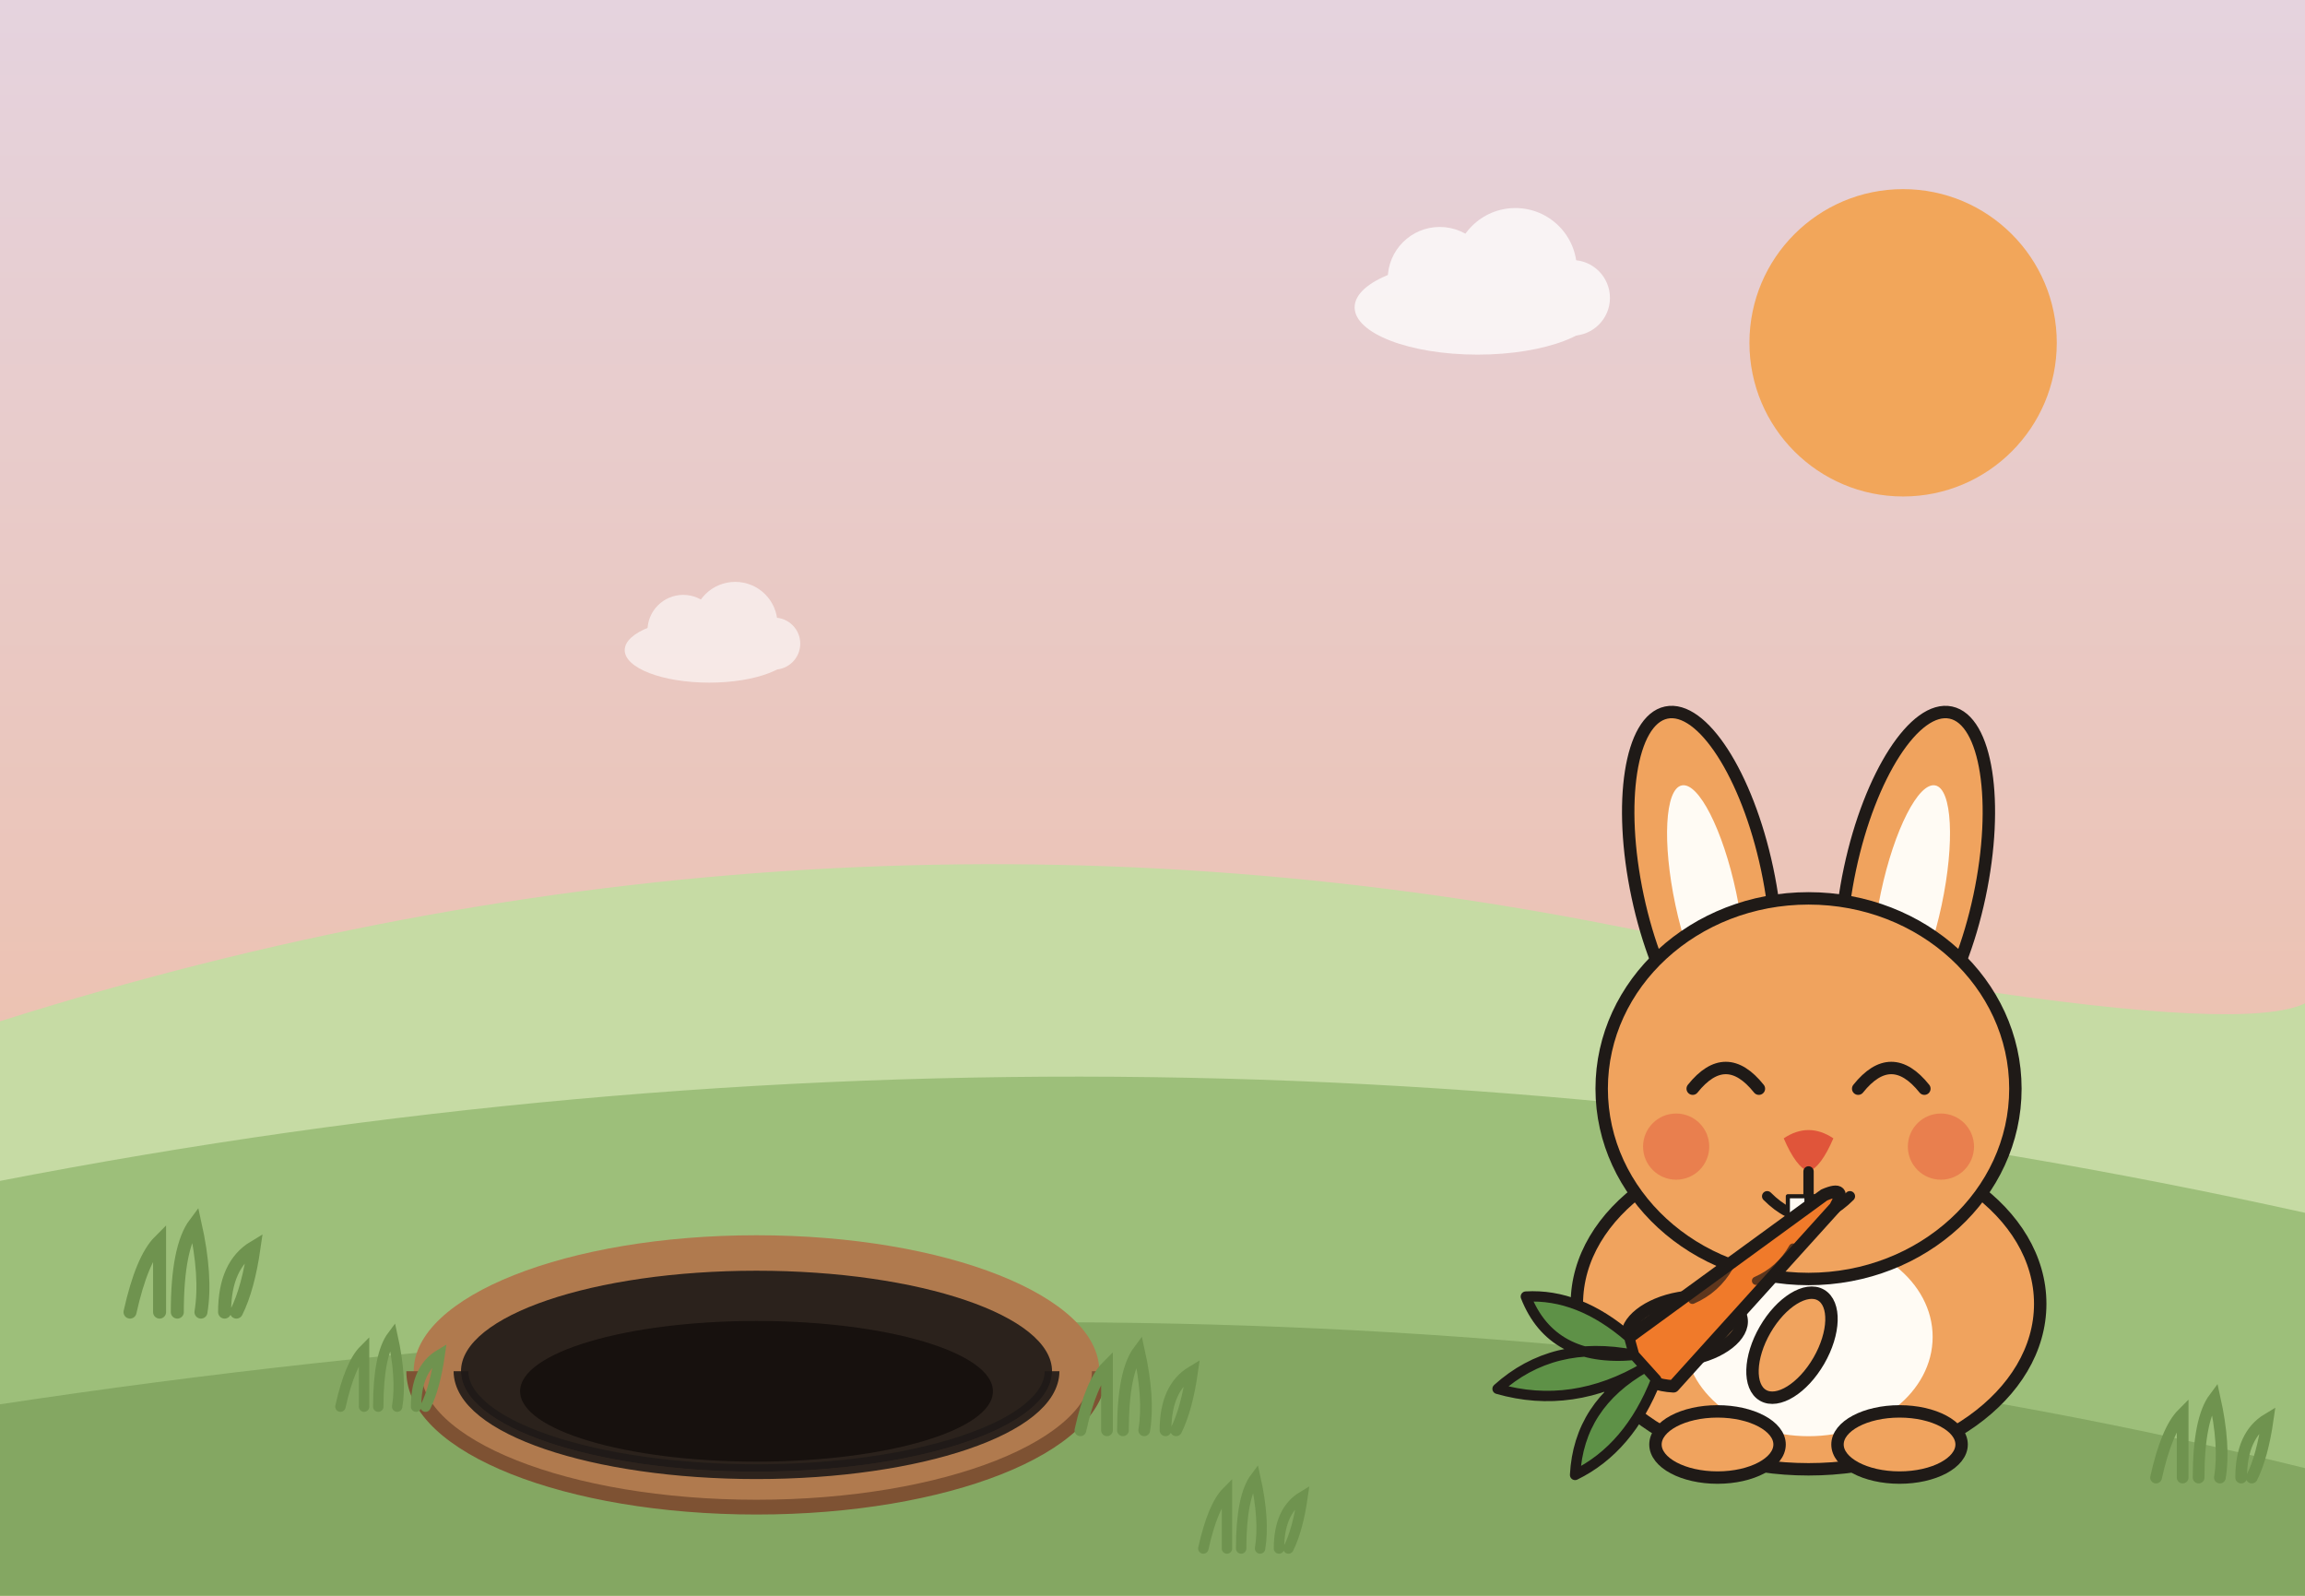
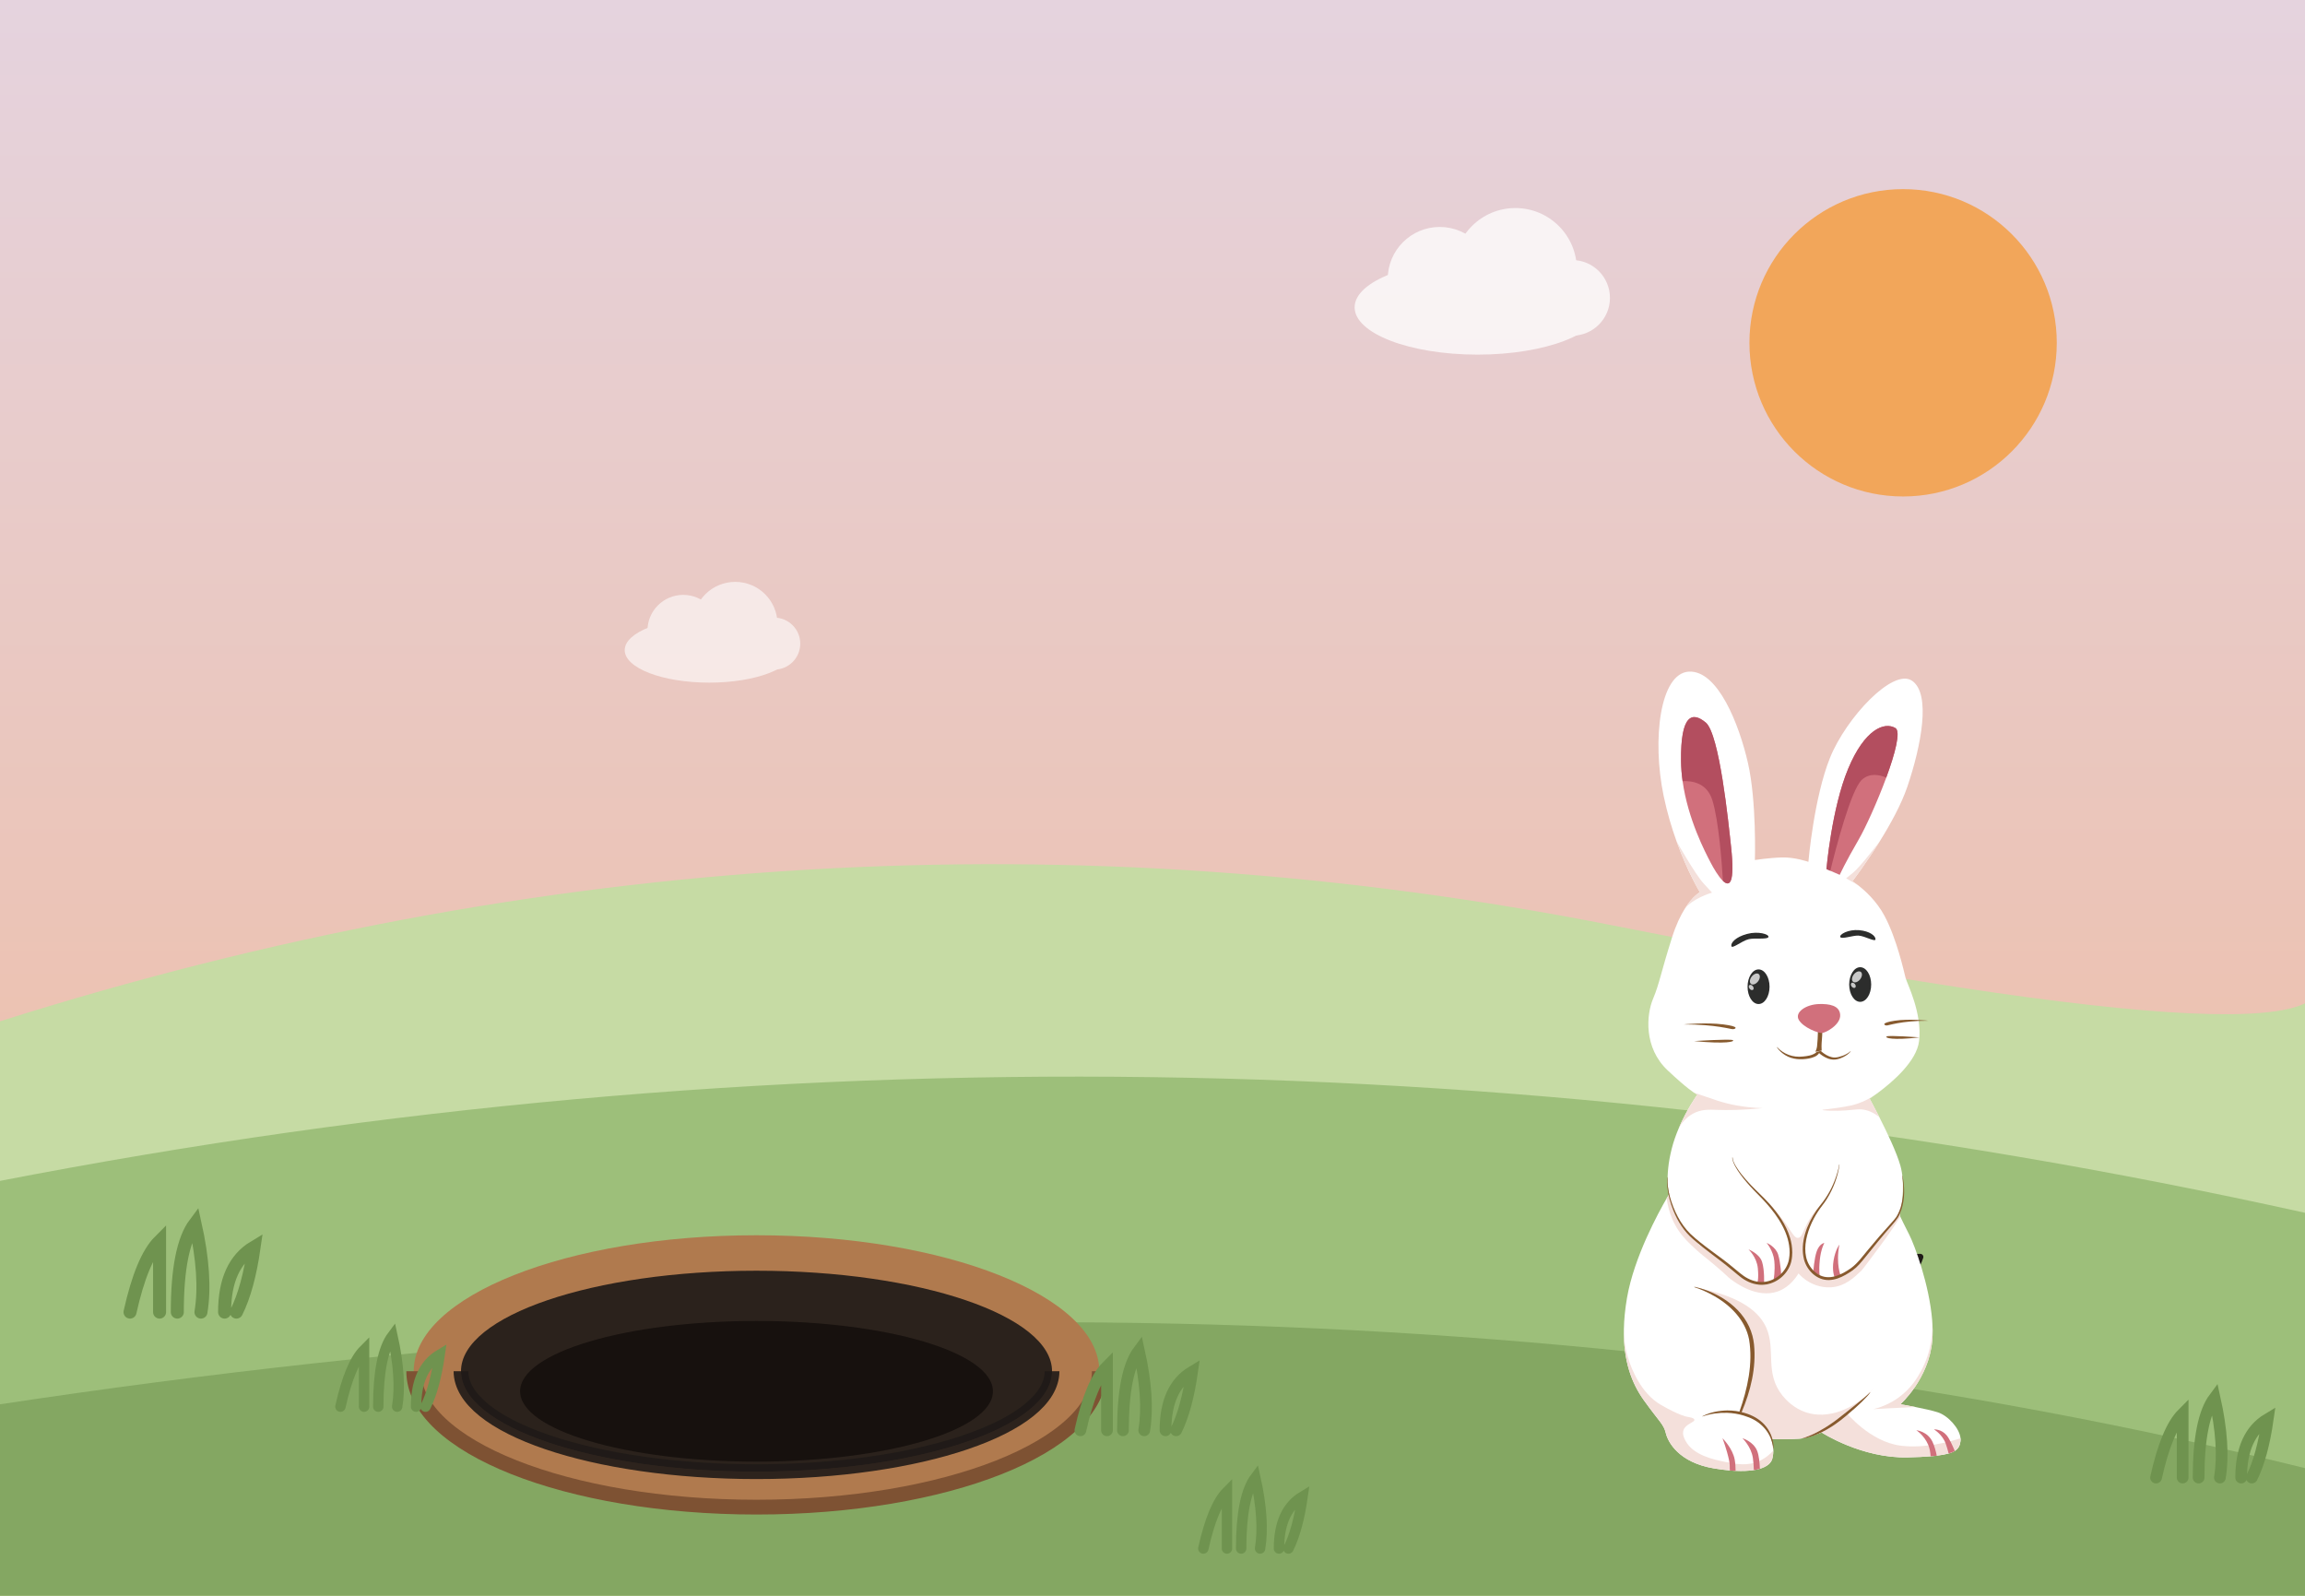
<svg xmlns="http://www.w3.org/2000/svg" viewBox="0 0 390 270" width="390" height="270" preserveAspectRatio="xMidYMax slice">
  <defs>
    <linearGradient id="sky2w111" x1="0" y1="0" x2="0" y2="1">
      <stop offset="0" stop-color="#E5D3DE" />
      <stop offset="1" stop-color="#F0B99A" />
    </linearGradient>
  </defs>
  <rect width="390" height="270" fill="url(#sky2w111)" />
  <circle cx="322" cy="58" r="26" fill="#F2A65A" />
  <g transform="translate(250 52) scale(0.8)" fill="#FFFFFF" opacity="0.75">
    <ellipse cx="0" cy="0" rx="26" ry="10" />
    <circle cx="-8" cy="-6" r="11" />
    <circle cx="8" cy="-8" r="13" />
    <circle cx="20" cy="-2" r="8" />
  </g>
  <g transform="translate(120 110) scale(0.55)" fill="#FFFFFF" opacity="0.6">
    <ellipse cx="0" cy="0" rx="26" ry="10" />
    <circle cx="-8" cy="-6" r="11" />
    <circle cx="8" cy="-8" r="13" />
    <circle cx="20" cy="-2" r="8" />
  </g>
  <path d="M0 172.8 Q136.5 129.6 273 156.6 T390 162 V270 H0 Z" fill="#C6DBA4" />
  <path d="M0 199.8 Q195 162 390 205.2 V270 H0 Z" fill="#9DBF7A" />
  <path d="M0 237.6 Q214.5 205.2 390 248.4 V270 H0 Z" fill="#6F934F" opacity="0.55" />
  <path transform="translate(30 222) scale(1)" d="M-8 0 q2 -9 5 -12 q0 8 0 12 M0 0 q0 -11 3 -15 q2 9 1 15 M8 0 q0 -8 5 -11 q-1 7 -3 11" fill="none" stroke="#6F934F" stroke-width="2.2" stroke-linecap="round" />
  <path transform="translate(210 262) scale(0.8)" d="M-8 0 q2 -9 5 -12 q0 8 0 12 M0 0 q0 -11 3 -15 q2 9 1 15 M8 0 q0 -8 5 -11 q-1 7 -3 11" fill="none" stroke="#6F934F" stroke-width="2.2" stroke-linecap="round" />
  <path transform="translate(372 250) scale(0.9)" d="M-8 0 q2 -9 5 -12 q0 8 0 12 M0 0 q0 -11 3 -15 q2 9 1 15 M8 0 q0 -8 5 -11 q-1 7 -3 11" fill="none" stroke="#6F934F" stroke-width="2.2" stroke-linecap="round" />
  <path transform="translate(300 196) scale(0.7)" d="M-8 0 q2 -9 5 -12 q0 8 0 12 M0 0 q0 -11 3 -15 q2 9 1 15 M8 0 q0 -8 5 -11 q-1 7 -3 11" fill="none" stroke="#C6DBA4" stroke-width="2.2" stroke-linecap="round" />
  <g transform="translate(300 214) rotate(70) scale(0.5)">
    <g>
      <path d="M0 -7 L44 -2 Q50 0 44 2 L0 7 Q-8 0 0 -7 Z" fill="#F07A2A" stroke="#1F1A17" stroke-width="3" stroke-linejoin="round" />
      <path d="M13.2 -3.92 q6 2 12 0 M24.2 2.1 q6 2 12 0" stroke="#1F1A17" stroke-width="2" stroke-linecap="round" fill="none" opacity="0.7" />
      <path d="M-2 -4 q-16 -12 -10 -28 q10 8 12 24 Z M-2 0 q-20 -4 -30 -20 q18 0 30 16 Z M-2 4 q-16 8 -30 4 q12 -12 30 -8 Z" fill="#5E9147" stroke="#1F1A17" stroke-width="2.5" stroke-linejoin="round" />
    </g>
  </g>
  <g transform="translate(314 222) rotate(70) scale(0.42)">
    <g>
      <path d="M0 -7 L44 -2 Q50 0 44 2 L0 7 Q-8 0 0 -7 Z" fill="#F07A2A" stroke="#1F1A17" stroke-width="3" stroke-linejoin="round" />
      <path d="M13.2 -3.92 q6 2 12 0 M24.2 2.1 q6 2 12 0" stroke="#1F1A17" stroke-width="2" stroke-linecap="round" fill="none" opacity="0.7" />
      <path d="M-2 -4 q-16 -12 -10 -28 q10 8 12 24 Z M-2 0 q-20 -4 -30 -20 q18 0 30 16 Z M-2 4 q-16 8 -30 4 q12 -12 30 -8 Z" fill="#5E9147" stroke="#1F1A17" stroke-width="2.5" stroke-linejoin="round" />
    </g>
  </g>
  <ellipse cx="128" cy="232" rx="58" ry="23" fill="#B07A4E" />
  <ellipse cx="128" cy="232" rx="50" ry="17" fill="#2B221C" />
  <ellipse cx="128" cy="235.4" rx="40" ry="11.9" fill="#17110E" />
-   <g transform="translate(236 112.8) scale(0.7)">
-     <g transform="rotate(-12 76 60)">
-       <ellipse cx="76" cy="52" rx="16" ry="42" fill="#F0A35E" stroke="#1F1A17" stroke-width="3" />
-       <ellipse cx="76" cy="56" rx="7.5" ry="28" fill="#FFFBF4" />
-     </g>
-     <g transform="rotate(12 124 60)">
-       <ellipse cx="124" cy="52" rx="16" ry="42" fill="#F0A35E" stroke="#1F1A17" stroke-width="3" />
-       <ellipse cx="124" cy="56" rx="7.5" ry="28" fill="#FFFBF4" />
-     </g>
-     <ellipse cx="100" cy="154" rx="56" ry="40" fill="#F0A35E" stroke="#1F1A17" stroke-width="3" />
-     <ellipse cx="100" cy="162" rx="30" ry="24" fill="#FFFBF4" />
-     <ellipse cx="78" cy="188" rx="15" ry="8" fill="#F0A35E" stroke="#1F1A17" stroke-width="3" />
-     <ellipse cx="122" cy="188" rx="15" ry="8" fill="#F0A35E" stroke="#1F1A17" stroke-width="3" />
-     <ellipse cx="100" cy="102" rx="50" ry="46" fill="#F0A35E" stroke="#1F1A17" stroke-width="3" />
-     <circle cx="68" cy="116" r="8" fill="#E0553A" opacity="0.45" />
-     <circle cx="132" cy="116" r="8" fill="#E0553A" opacity="0.45" />
-     <path d="M72 102 Q80 92 88 102" fill="none" stroke="#1F1A17" stroke-width="3" stroke-linecap="round" />
-     <path d="M112 102 Q120 92 128 102" fill="none" stroke="#1F1A17" stroke-width="3" stroke-linecap="round" />
-     <path d="M94 114 Q100 110 106 114 Q103 121 100 122 Q97 121 94 114 Z" fill="#E0553A" />
-     <path d="M100 122 v6 M90 128 Q100 138 110 128" fill="none" stroke="#1F1A17" stroke-width="2.5" stroke-linecap="round" stroke-linejoin="round" />
-     <path d="M95 128 h4.5 v4.5 a2 2 0 0 1 -2 2 h-0.5 a2 2 0 0 1 -2 -2 Z M100.5 128 h4.5 v4.5 a2 2 0 0 1 -2 2 h-0.5 a2 2 0 0 1 -2 -2 Z" fill="#FFFBF4" stroke="#1F1A17" stroke-width="1" stroke-linejoin="round" />
-     <g transform="translate(70 146) rotate(80 0 14)">
-       <ellipse cx="0" cy="14" rx="7.5" ry="14" fill="#F0A35E" stroke="#1F1A17" stroke-width="3" />
-     </g>
-     <g transform="translate(96 150) rotate(30 0 14)">
-       <ellipse cx="0" cy="14" rx="7.5" ry="14" fill="#F0A35E" stroke="#1F1A17" stroke-width="3" />
-     </g>
-     <g transform="translate(62 168) rotate(-42)">
+   <g transform="translate(236 112.8) scale(0.7)" class="bunny">
+     <g class="bunny" transform="translate(27.200 -2.990) scale(0.014667)">
      <g>
-         <path d="M0 -8 L58 -2 Q64 0 58 2 L0 8 Q-8 0 0 -8 Z" fill="#F07A2A" stroke="#1F1A17" stroke-width="3" stroke-linejoin="round" />
-         <path d="M17.4 -4.48 q6 2 12 0 M31.9 2.4 q6 2 12 0" stroke="#1F1A17" stroke-width="2" stroke-linecap="round" fill="none" opacity="0.7" />
-         <path d="M-2 -4 q-16 -12 -10 -28 q10 8 12 24 Z M-2 0 q-20 -4 -30 -20 q18 0 30 16 Z M-2 4 q-16 8 -30 4 q12 -12 30 -8 Z" fill="#5E9147" stroke="#1F1A17" stroke-width="2.5" stroke-linejoin="round" />
+         <g transform="matrix(7.81676,0,0,7.81676,131.946,-2590.85)">
+         </g>
+         <g transform="matrix(7.81676,0,0,7.81676,131.946,-2590.85)">
+           <path d="M938.467,1990.53C937.253,1999.06 934.824,2005.79 926.368,2010.96C923.081,2012.97 918.875,2014.75 913.47,2016.29C907.013,2018.14 898.838,2019.68 888.457,2020.92C884.503,2021.38 880.223,2021.81 875.587,2022.21C862.466,2023.31 846.547,2024.08 827.206,2024.54C729.85,2026.85 645.629,1971.99 645.629,1971.99C645.629,1971.99 643.763,1972.75 640.698,1973.9C640.313,1974.05 639.898,1974.2 639.469,1974.36C630.08,1977.83 611.923,1984.03 599.261,1985.13C584.304,1986.43 551.842,1986.09 541.935,1985.94C540.069,1985.91 539.003,1985.9 539.003,1985.9C539.003,1985.9 543.949,1994.9 543.89,2010.17C543.875,2014.91 543.357,2020.24 542.083,2026.08C539.832,2036.4 530.709,2044.02 515.515,2048.51C511.665,2049.65 507.429,2050.58 502.809,2051.3C492.013,2053.01 479.144,2053.56 464.364,2052.88C460.425,2052.7 456.352,2052.42 452.146,2052.07C441.721,2051.18 430.48,2049.73 418.47,2047.71C345.061,2035.35 321.884,1992.86 317.249,1973.53C312.613,1954.22 304.113,1950.36 270.881,1904C245.261,1868.24 227.445,1820.98 228.808,1753.7C229.193,1733.77 231.281,1712.09 235.339,1688.42C250.207,1601.82 302.38,1507.1 319.026,1478.44C322.299,1472.85 324.194,1469.77 324.194,1469.77L324.18,1469.74C323.854,1468.54 314.42,1433.91 329.614,1373.95C333.465,1358.74 338.752,1344.01 344.542,1330.45C361.928,1289.66 383.698,1259.61 383.698,1259.61C383.698,1259.61 381.847,1259.12 376.382,1255.48L376.308,1255.43C373.642,1253.64 370.118,1251.12 365.542,1247.55L365.527,1247.54C355.945,1240.06 341.758,1228 321.114,1208.6C270.111,1160.7 276.301,1091.17 290.207,1057.93C304.113,1024.72 305.653,1006.18 330.385,928.132C338.781,901.638 348.245,882.179 357.086,868.036C374.264,840.52 389.103,833.101 389.103,833.101C389.103,833.101 363.646,791.694 339.907,725.911L339.907,725.882C329.792,697.862 320.003,665.43 312.613,629.888C287.882,510.896 304.883,371.052 365.927,367.957C426.956,364.861 471.783,479.219 490.325,560.344C508.866,641.484 505.001,765.096 505.001,765.096C505.001,765.096 535.137,760.461 562.179,759.691C589.221,758.921 617.803,768.962 617.803,768.962C617.803,768.962 629.398,633.753 663.4,549.533C697.388,465.313 796.299,359.456 836.476,387.268C876.654,415.094 855.787,524.031 826.421,610.577C813.774,647.837 790.523,689.984 768.146,725.882L768.146,725.896L768.117,725.926C738.557,773.36 710.523,809.909 710.523,809.909C710.523,809.909 715.099,812.664 722.149,818.04L722.208,818.084C736.647,829.117 761.408,851.183 778.528,883.319C804.014,931.227 819.475,1000.76 822.555,1013.12C825.651,1025.49 858.098,1087.3 851.152,1146.79C846.161,1189.46 794.699,1233.31 765.969,1254.71C765.969,1254.71 765.866,1254.79 765.673,1254.94C763.215,1256.76 760.919,1258.42 758.846,1259.9L758.728,1259.99C751.441,1265.19 746.836,1268.11 746.836,1268.11C746.836,1268.11 755.943,1284.69 767.495,1307.43C783.474,1338.9 804.118,1382.14 811.745,1409.49C821.682,1445.17 815.699,1486.59 812.189,1504.63C811.078,1510.43 810.205,1513.81 810.205,1513.81C810.205,1513.81 810.664,1514.84 811.626,1516.92C814.159,1522.4 820.186,1535.12 830.286,1554.76C841.882,1577.28 872.774,1660.98 878.727,1735.19C879.926,1750.05 880.119,1764.51 878.964,1778.05C872.018,1859.19 811.745,1912.5 811.745,1912.5C811.745,1912.5 826.065,1914.92 843.259,1918.32C859.742,1921.57 878.845,1925.71 890.56,1929.49C912.255,1936.49 936.498,1963.17 938.556,1984.21C938.778,1986.39 938.764,1988.5 938.467,1990.53Z" fill="white" fill-rule="nonzero" />
+         </g>
+         <g transform="matrix(7.81676,0,0,7.81676,131.946,-2590.85)">
+           <path d="M754.566,1880.04C754.566,1880.04 742.2,1891.25 725.984,1906.7C709.753,1922.16 641.32,1973.15 641.32,1973.15C641.32,1973.15 641.098,1973.41 640.698,1973.9C631.753,1977.25 612.501,1983.99 599.261,1985.13C584.304,1986.43 551.842,1986.09 541.935,1985.94C537.462,1977.74 525.437,1956.9 513.5,1946.49C498.44,1933.35 474.686,1931.19 474.686,1931.19C474.686,1931.19 491.865,1878.12 491.48,1870.39C491.095,1862.66 501.905,1795.82 497.655,1774.97C493.405,1754.1 477.663,1724.29 443.572,1698.86C409.496,1673.42 380.84,1666.83 380.84,1666.83C481.489,1685.62 515.935,1721.8 528.953,1751.01C549.694,1797.56 524.856,1846.22 562.95,1893.95C569.977,1902.76 586.577,1920.84 612.4,1929.5C657.577,1944.64 712.323,1924.66 754.566,1880.04Z" fill="#f4e0db" fill-rule="nonzero" />
+         </g>
+         <g transform="matrix(7.81676,0,0,7.81676,131.946,-2590.85)">
+           <path d="M810.205,1513.81C810.205,1513.81 810.664,1514.84 811.626,1516.92C808.241,1522.32 803.425,1529.87 797.463,1538.77C786.775,1554.73 777.999,1566.68 769.636,1577.94C744.781,1611.39 732.354,1628.11 729.071,1631.25C714.266,1645.4 694.38,1664.41 664.941,1666.02C642.933,1667.23 625.263,1658.18 620.513,1655.59C609.21,1649.43 601.536,1641.91 596.947,1636.66C580.439,1663.98 560.06,1672.34 552.519,1674.91C509.145,1689.64 464.986,1656.95 454.782,1649.4C446.102,1642.98 448.746,1643.3 422.712,1621.21C398.919,1601.01 394.15,1598.57 380.989,1586.44C367.21,1573.73 354.512,1562.02 343.52,1545.49C335.384,1533.25 323.496,1511.31 319.026,1478.44C322.299,1472.85 324.194,1469.77 324.194,1469.77C324.194,1469.77 329.318,1500.18 340.618,1519.6C351.917,1539.01 386.971,1576.1 386.971,1576.1C386.971,1576.1 419.433,1596.09 421.743,1598.41C424.068,1600.72 470.421,1641.69 470.421,1641.69L491.865,1649.21L524.46,1660.61C524.46,1660.61 544.793,1659.84 560.639,1642.46C576.47,1625.07 578.01,1613.09 578.01,1600.34C578.01,1587.6 579.95,1566.35 574.93,1552.45C569.984,1538.75 539.195,1494.73 538.247,1493.36L538.278,1493.39C580.473,1538.17 584.771,1562.83 596.174,1561.71C608.712,1560.48 607.001,1530.34 642,1494.58L642.208,1494.36C641.483,1495.49 618.069,1531.71 610.472,1564.8C602.742,1598.41 616.648,1631.63 632.878,1638.21C649.095,1644.77 671.116,1652.88 693.922,1636.67C716.714,1620.44 742.585,1594.16 749.931,1582.95C757.276,1571.76 778.661,1544.94 786.243,1539.69C793.826,1534.44 808.916,1514.12 809.879,1511.87C810.574,1510.24 812.004,1504.58 812.189,1504.63C812.362,1504.67 811.208,1509.63 810.205,1513.81Z" fill="#f4e0db" fill-rule="nonzero" />
+         </g>
+         <g transform="matrix(7.81676,0,0,7.81676,131.946,-2590.85)">
+           <path d="M543.89,2010.17C543.875,2014.91 543.357,2020.24 542.083,2026.08C539.832,2036.4 530.709,2044.02 515.515,2048.51C511.665,2049.65 507.429,2050.58 502.809,2051.3C492.013,2053.01 479.144,2053.56 464.364,2052.88C460.425,2052.7 456.352,2052.42 452.146,2052.07C441.721,2051.18 430.48,2049.73 418.47,2047.71C345.061,2035.35 321.884,1992.86 317.249,1973.53C312.613,1954.22 304.113,1950.36 270.881,1904C245.261,1868.24 227.445,1820.98 228.808,1753.7C228.547,1783.93 234.86,1807.48 239.979,1822.1C244.351,1834.58 263.367,1888.86 307.2,1914.04C344.76,1935.62 360.357,1938.53 360.357,1938.53C366.45,1939.67 376.838,1941.06 377.438,1945.12C378.268,1950.75 359.167,1953.68 354.526,1966.97C351.452,1975.77 356.215,1984.82 358.646,1989.44C374.8,2020.14 419.049,2029.24 440.29,2033.61C466.214,2038.95 489.234,2043.35 514.328,2032.02C528.37,2025.68 538.021,2016.69 543.89,2010.17Z" fill="#f4e0db" fill-rule="nonzero" />
+         </g>
+         <g transform="matrix(7.81676,0,0,7.81676,131.946,-2590.85)">
+           <path d="M938.467,1990.53C937.253,1999.06 934.824,2005.79 926.368,2010.96C923.081,2012.97 918.875,2014.75 913.47,2016.29C907.013,2018.14 898.838,2019.68 888.457,2020.92C884.503,2021.38 880.223,2021.81 875.587,2022.21C862.466,2023.31 846.547,2024.08 827.206,2024.54C729.85,2026.85 645.629,1971.99 645.629,1971.99C645.629,1971.99 643.763,1972.75 640.698,1973.9C640.313,1974.05 639.898,1974.2 639.469,1974.36C639.676,1970.45 639.824,1968.02 639.824,1968.02L697.758,1930.05C697.758,1930.05 746.954,1991.3 812.189,1999.8C862.215,2006.32 916.135,1991.48 938.556,1984.21C938.778,1986.39 938.764,1988.5 938.467,1990.53Z" fill="#f4e0db" fill-rule="nonzero" />
+         </g>
+         <g transform="matrix(7.81676,0,0,7.81676,131.946,-2590.85)">
+           <path d="M491.479,1586.05C491.479,1586.05 508.864,1601.89 511.182,1625.46C513.5,1649.02 509.974,1657.52 509.974,1657.52L524.317,1658.1C524.317,1658.1 525.669,1630.48 520.26,1612.71C514.852,1594.94 491.479,1586.05 491.479,1586.05Z" fill="#d1707c" fill-rule="nonzero" />
+         </g>
+         <g transform="matrix(7.81676,0,0,7.81676,131.946,-2590.85)">
+           <path d="M529.726,1572.34C529.726,1572.34 543.827,1588.56 545.951,1610.39C548.076,1632.22 544.406,1650.1 544.406,1650.1L560.632,1642.45C560.632,1642.45 559.473,1614.45 554.064,1597.06C548.656,1579.68 529.726,1572.34 529.726,1572.34Z" fill="#d1707c" fill-rule="nonzero" />
+         </g>
+         <g transform="matrix(7.81676,0,0,7.81676,131.946,-2590.85)">
+           <path d="M651.419,1572.34C651.419,1572.34 644.079,1585.28 641.761,1609.23C639.443,1633.18 641.761,1641.68 641.761,1641.68L628.239,1633.57C628.239,1633.57 629.785,1605.37 635.58,1589.53C641.375,1573.69 651.419,1572.34 651.419,1572.34Z" fill="#d1707c" fill-rule="nonzero" />
+         </g>
+         <g transform="matrix(7.81676,0,0,7.81676,131.946,-2590.85)">
+           <path d="M683.098,1576.1C683.098,1576.1 674.695,1586.53 670.929,1609.13C667.162,1631.73 672.957,1644.48 672.957,1644.48L685.995,1641.68C685.995,1641.68 675.275,1617.54 683.098,1576.1Z" fill="#d1707c" fill-rule="nonzero" />
+         </g>
+         <g transform="matrix(7.81676,0,0,7.81676,131.946,-2590.85)">
+           <path d="M551.809,1159.58C565.966,1174.71 585.501,1181.73 605.997,1179.41C615.276,1178.53 625.228,1177.23 632.863,1171.86C633.863,1171.07 634.733,1170.3 635.367,1169.29L635.367,1169.3L635.277,1169.53L643.882,1167.55C645.847,1169.45 648.247,1171.25 650.478,1172.89C657.236,1177.73 665.538,1181.64 673.793,1181.54C679.648,1181.33 685.32,1179.5 690.822,1177.52C696.42,1175.29 701.93,1172.39 706.616,1168.25L707.099,1168.61C703.072,1173.53 697.729,1177.19 692.133,1180.11C679.421,1186.44 668.872,1188.38 655.628,1182.21C649.859,1179.55 644.551,1176.01 639.832,1171.73L640.741,1171.52C636.642,1179.09 626.744,1181.93 618.876,1183.55C602.375,1186.55 584.398,1185.9 569.741,1176.97C562.489,1172.65 556.022,1166.93 551.297,1159.89L551.809,1159.58Z" fill="#875a2e" fill-rule="nonzero" />
+         </g>
+         <g transform="matrix(7.81676,0,0,7.81676,131.946,-2590.85)">
+           <path d="M638.052,1123.7C637.689,1132.07 637.461,1138.24 637.318,1142.35C637.318,1142.35 637.191,1146.02 636.159,1156.69C636.016,1158.17 635.775,1160.54 634.855,1163.5C634.083,1166 633.127,1167.96 632.392,1169.3C636.867,1168.49 641.342,1167.69 645.817,1166.88C645.796,1166.62 645.763,1166.22 645.728,1165.74C645.499,1162.59 645.129,1155.65 646.397,1141.68C646.397,1141.68 647.518,1129.32 646.735,1125.04C646.73,1125.01 646.677,1124.75 646.662,1124.39C646.656,1124.24 646.659,1124.11 646.662,1124.03C643.792,1123.92 640.922,1123.81 638.052,1123.7Z" fill="#875a2e" fill-rule="nonzero" />
+         </g>
+         <g transform="matrix(7.81676,0,0,7.81676,131.946,-2590.85)">
+           <path d="M640.216,1068.76C661.455,1068.16 683.855,1071.46 684.828,1091.94C685.802,1112.41 654.51,1129.41 646.397,1129.8C638.284,1130.18 607.378,1118.59 597.719,1102.37C588.061,1086.14 612.786,1069.53 640.216,1068.76Z" fill="#d1707c" fill-rule="nonzero" />
+         </g>
+         <g transform="matrix(7.81676,0,0,7.81676,131.946,-2590.85)">
+           <path d="M781.934,591.399C763.259,642.18 738.128,697.359 723.659,722.224C694.692,772.057 683.867,796.388 683.867,796.388L664.037,787.784L655.862,784.23C655.862,784.23 666.866,656.16 701.638,572.709C736.41,489.259 778.128,473.043 801.319,486.949C812.929,493.909 800.697,540.44 781.934,591.399Z" fill="#d1707c" fill-rule="nonzero" />
+         </g>
+         <g transform="matrix(7.81676,0,0,7.81676,131.946,-2590.85)">
+           <path d="M437.618,809.154C428.096,800.12 417.567,781.757 411.895,770.902C400.032,748.169 363.75,679.099 352.598,598.892C350.658,585.031 349.474,570.829 349.311,556.478C348.156,459.137 372.487,451.022 401.469,475.353C430.436,499.7 449.288,686.593 454.782,737.285C463.268,815.7 451.509,822.32 437.618,809.154Z" fill="#d1707c" fill-rule="nonzero" />
+         </g>
+         <g transform="matrix(7.81676,0,0,7.81676,131.946,-2590.85)">
+           <path d="M781.934,591.399C767.687,585.238 747.28,581.003 730.857,595.634C707.562,616.352 674.952,743.12 664.037,787.784L655.862,784.23C655.862,784.23 666.866,656.16 701.638,572.709C736.41,489.259 778.128,473.043 801.319,486.949C812.929,493.909 800.697,540.44 781.934,591.399Z" fill="#b34e5f" fill-rule="nonzero" />
+         </g>
+         <g transform="matrix(7.81676,0,0,7.81676,131.946,-2590.85)">
+           <path d="M437.618,809.154C435.382,771.583 428.881,682.609 415.375,639.129C404.001,602.521 372.828,597.781 352.598,598.892C350.658,585.031 349.474,570.829 349.311,556.478C348.156,459.137 372.487,451.022 401.469,475.353C430.436,499.7 449.288,686.593 454.782,737.285C463.268,815.7 451.509,822.32 437.618,809.154Z" fill="#b34e5f" fill-rule="nonzero" />
+         </g>
+         <g transform="matrix(7.81676,0,0,7.81676,131.946,-2590.85)">
+           <path d="M535.907,1032.25C535.907,1052.41 525.529,1068.76 512.727,1068.76C499.925,1068.76 489.547,1052.41 489.547,1032.25C489.547,1012.09 499.925,995.74 512.727,995.74C525.529,995.74 535.907,1012.09 535.907,1032.25Z" fill="#2c2d2c" fill-rule="nonzero" />
+         </g>
+         <g transform="matrix(7.81676,0,0,7.81676,131.946,-2590.85)">
+           <path d="M511.562,1021.13C507.066,1026.9 500.455,1029.25 496.796,1026.4C493.138,1023.55 493.816,1016.56 498.313,1010.8C502.809,1005.03 509.419,1002.68 513.078,1005.53C516.737,1008.39 516.057,1015.37 511.562,1021.13Z" fill="#c9c9c9" fill-rule="nonzero" />
+         </g>
+         <g transform="matrix(7.81676,0,0,7.81676,131.946,-2590.85)">
+           <path d="M500.601,1031.13C502.738,1033.83 502.955,1037.21 501.086,1038.69C499.218,1040.17 495.972,1039.18 493.836,1036.48C491.699,1033.78 491.482,1030.39 493.351,1028.91C495.219,1027.44 498.465,1028.43 500.601,1031.13Z" fill="#c9c9c9" fill-rule="nonzero" />
+         </g>
+         <g transform="matrix(7.81676,0,0,7.81676,131.946,-2590.85)">
+           <path d="M750.173,1027.61C750.173,1047.78 739.795,1064.12 726.993,1064.12C714.191,1064.12 703.813,1047.78 703.813,1027.61C703.813,1007.45 714.191,991.104 726.993,991.104C739.795,991.104 750.173,1007.45 750.173,1027.61Z" fill="#2c2d2c" fill-rule="nonzero" />
+         </g>
+         <g transform="matrix(7.81676,0,0,7.81676,131.946,-2590.85)">
+           <path d="M726.85,1016.63C722.354,1022.39 715.743,1024.75 712.084,1021.9C708.425,1019.04 709.104,1012.06 713.6,1006.29C718.096,1000.53 724.707,998.173 728.366,1001.03C732.025,1003.88 731.346,1010.87 726.85,1016.63Z" fill="#c9c9c9" fill-rule="nonzero" />
+         </g>
+         <g transform="matrix(7.81676,0,0,7.81676,131.946,-2590.85)">
+           <path d="M715.889,1026.62C718.025,1029.32 718.243,1032.71 716.374,1034.19C714.506,1035.67 711.26,1034.68 709.123,1031.98C706.987,1029.28 706.77,1025.89 708.638,1024.41C710.507,1022.93 713.753,1023.92 715.889,1026.62Z" fill="#c9c9c9" fill-rule="nonzero" />
+         </g>
+         <g transform="matrix(7.81676,0,0,7.81676,131.946,-2590.85)">
+           <path d="M492.155,931.996C504.491,929.094 532.14,933.155 533.589,927.36C535.038,921.565 512.148,914.611 488.388,920.986C464.629,927.36 453.909,939.53 455.357,946.484C456.806,953.438 477.378,935.473 492.155,931.996Z" fill="#2c2d2c" fill-rule="nonzero" />
+         </g>
+         <g transform="matrix(7.81676,0,0,7.81676,131.946,-2590.85)">
+           <path d="M723.286,924.464C711.599,923.849 687.485,932.833 685.039,927.413C682.593,921.994 701.85,911.035 724.514,912.987C747.177,914.939 759.233,924.931 759.296,932.011C759.359,939.091 737.286,925.199 723.286,924.464Z" fill="#2c2d2c" fill-rule="nonzero" />
+         </g>
+         <g transform="matrix(7.81676,0,0,7.81676,131.946,-2590.85)">
+           <path d="M683.395,1407.22C679.923,1433.04 670.309,1457.91 656.582,1480.05C650.969,1489.04 643.826,1497.19 638.11,1506.04C613.288,1543.52 592.744,1608.21 637.98,1638.38C661.439,1652.92 687.715,1639.56 707.907,1625.38C721.713,1615.41 732.958,1599.35 744.003,1586.36C751.716,1576.94 759.574,1567.62 767.573,1558.44C775.557,1549.24 783.686,1540.12 791.856,1531.18C795.907,1526.69 799.949,1522.25 803.206,1517.55C812.563,1502.45 816.539,1484.56 817.694,1466.87C818.354,1454.91 817.4,1442.62 815.571,1430.77L816.158,1430.65C821.074,1454.42 821.388,1479.6 813.715,1502.83C811.807,1508.62 809.524,1514.34 806.24,1519.5C802.878,1524.62 798.865,1529.22 794.909,1533.83C775.007,1556.46 755.471,1580.24 736.682,1603.85C729.033,1613.29 721.233,1622.86 711.303,1630.04C706.327,1633.58 701.17,1636.8 695.862,1639.81C685.27,1645.8 673.489,1650.4 661.17,1650.65C635.906,1651.44 614.566,1630.54 608.488,1607.05C599.573,1571.13 614.909,1533.34 634.768,1503.74C639.006,1497.5 643.985,1491.6 648.575,1485.61C662.213,1467.44 672.254,1446.6 678.66,1424.82C680.333,1419 681.839,1413.11 682.801,1407.14L683.395,1407.22Z" fill="#875a2e" fill-rule="nonzero" />
+         </g>
+         <g transform="matrix(7.81676,0,0,7.81676,131.946,-2590.85)">
+           <path d="M457.969,1392.17C458.249,1402.98 469.89,1418.7 476.449,1427.34C482.381,1434.93 489.754,1443.17 496.411,1450.2C509.238,1463.57 523.507,1476.35 535.899,1490.11C544.998,1500.21 553.659,1511.55 561.06,1522.95C562.362,1525.19 565.084,1529.68 566.39,1531.91C567.921,1534.6 569.762,1538.44 571.211,1541.2C572.578,1544 574.133,1547.97 575.415,1550.83C576.578,1554.1 577.867,1557.49 578.881,1560.81C579.265,1562.29 580.602,1567 580.982,1568.48C581.382,1570.35 582.144,1574.46 582.53,1576.32C583.296,1581.6 583.78,1587 583.828,1592.34C583.714,1593.9 583.706,1598.84 583.444,1600.42C583.281,1601.72 582.996,1604.48 582.823,1605.79C582.493,1607.89 581.893,1610.36 581.515,1612.44C575.302,1636.32 554.419,1655.22 530.139,1659.8C515.542,1662.44 500.226,1659.29 487.335,1652.35C474.783,1645.87 464.911,1635.96 454.038,1627.25C428.228,1605.55 399.267,1586.4 374.085,1563.9C355.619,1547.96 342.235,1526.88 333.257,1504.51C326.854,1488.62 322.131,1471.95 320.348,1454.88C319.806,1448.04 319.773,1441.16 320.617,1434.39L321.213,1434.45C320.095,1447.96 322.232,1461.57 325.745,1474.62C333.898,1503.74 347.608,1532.47 369.513,1553.73C396.751,1579.27 428.878,1599.01 457.584,1622.86C468.061,1631.04 478.1,1641.11 490.037,1647.18C501.916,1653.5 515.758,1656.33 529.075,1653.9C553.881,1649.39 575.196,1627.79 577.483,1602.38C577.564,1601.47 577.863,1599.48 577.942,1598.61C577.954,1598.14 578.2,1592.96 578.224,1592.29C578.304,1553.43 554.434,1517.11 529.371,1489.03C518.302,1476.52 505.452,1464.59 494.275,1452.13C485.391,1442.16 476.33,1431.29 469.02,1420.14C465.387,1414.52 461.847,1408.38 459.436,1402.12C458.319,1398.86 457.133,1395.6 457.381,1392.05L457.969,1392.17Z" fill="#875a2e" fill-rule="nonzero" />
+         </g>
+         <g transform="matrix(7.81676,0,0,7.81676,131.946,-2590.85)">
+           <path d="M377.636,1664.82C430.989,1676.7 485.29,1712.69 499.814,1768.07C501.279,1773.8 502.56,1780.35 503.153,1786.22C508.21,1835.54 495.893,1884.97 476.691,1930.06C475.84,1931.98 475.15,1930.29 474.684,1931.2C471.698,1937.02 475.833,1927.47 475.833,1927.47L472.839,1931.91C479.645,1918.12 467.027,1942.93 472.286,1928.46C489.348,1880.33 501.333,1826.83 492.718,1775.81C484.941,1735.52 454.097,1704.19 419.422,1684.49C406.089,1676.85 392.015,1670.36 377.388,1665.67L377.636,1664.82Z" fill="#875a2e" fill-rule="nonzero" />
+         </g>
+         <g transform="matrix(7.81676,0,0,7.81676,131.946,-2590.85)">
+           <path d="M394.398,1937.72C410.459,1929.32 428.81,1925.99 446.811,1925.56C449.038,1925.63 453.811,1925.74 455.944,1925.87C458.908,1926.17 462.124,1926.42 465.064,1926.76C468.951,1927.43 473.244,1928.1 477.071,1929.14C493.063,1932.94 508.757,1939.84 520.857,1951.18C533.004,1962.29 541.269,1977.67 543.614,1993.95C544.169,1997.94 544.423,2001.96 544.076,2005.98L543.476,2005.99C541.09,1975.61 520.383,1951 492.384,1940.2C488.779,1938.88 484.968,1937.5 481.305,1936.34C479.437,1935.84 474.619,1934.53 472.808,1934.04C470.953,1933.68 466.078,1932.72 464.168,1932.34C461.362,1931.93 458.26,1931.58 455.435,1931.2C453.361,1931 448.758,1930.76 446.646,1930.6C429.074,1930.16 411.21,1932.34 394.623,1938.27L394.398,1937.72Z" fill="#875a2e" fill-rule="nonzero" />
+         </g>
+         <g transform="matrix(7.81676,0,0,7.81676,131.946,-2590.85)">
+           <path d="M606.297,1983.83C614.094,1981.7 621.597,1978.42 628.932,1975.06C636.056,1971.6 643.354,1967.79 650.083,1963.6C654.461,1961.03 659.414,1957.92 663.574,1954.99C669.379,1951.08 675.401,1946.86 680.869,1942.47C695.101,1931.57 709.2,1920.07 723.184,1908.78C731.464,1901.93 740.16,1895.02 747.749,1887.42L748.254,1887.74C746.14,1890.76 743.739,1893.49 741.305,1896.2C733.97,1904.3 726.01,1911.79 717.925,1919.12C704.324,1931.17 690.575,1943.21 675.705,1953.68C663.852,1962.03 651.058,1969.44 637.728,1975.18C631.093,1978.05 624.098,1980.54 617.096,1982.35C613.559,1983.25 610.003,1984.04 606.343,1984.43L606.297,1983.83Z" fill="#875a2e" fill-rule="nonzero" />
+         </g>
+         <g transform="matrix(7.81676,0,0,7.81676,131.946,-2590.85)">
+           <path d="M452.146,2052.07C452.339,2044.76 451.954,2037.18 450.502,2030.33C445.586,2007.13 436.908,1984.83 436.641,1984.14C437.293,1984.79 458.307,2005.61 462.498,2029.56C463.771,2036.81 464.275,2044.99 464.364,2052.88C460.425,2052.7 456.352,2052.42 452.146,2052.07Z" fill="#d1707c" fill-rule="nonzero" />
+         </g>
+         <g transform="matrix(7.81676,0,0,7.81676,131.946,-2590.85)">
+           <path d="M515.515,2048.51C511.665,2049.65 507.429,2050.58 502.809,2051.3C502.572,2043.11 501.979,2034.12 500.75,2025.69C497.27,2001.74 478.729,1984.12 478.729,1984.12C478.729,1984.12 502.29,1990.92 510.021,2011.4C513.59,2020.86 515.012,2035.49 515.515,2048.51Z" fill="#d1707c" fill-rule="nonzero" />
+         </g>
+         <g transform="matrix(7.81676,0,0,7.81676,131.946,-2590.85)">
+           <path d="M888.457,2020.92C884.503,2021.38 880.223,2021.81 875.587,2022.21C874.951,2013.84 873.44,2004.97 870.271,1997.69C861.578,1977.69 845.362,1967.25 845.362,1967.25C845.362,1967.25 869.116,1969.58 879.541,1991.9C883.54,2000.44 886.428,2011.07 888.457,2020.92Z" fill="#d1707c" fill-rule="nonzero" />
+         </g>
+         <g transform="matrix(7.81676,0,0,7.81676,131.946,-2590.85)">
+           <path d="M926.368,2010.96C923.081,2012.97 918.875,2014.75 913.47,2016.29C911.885,2009.92 909.841,2002.69 907.368,1995.66C900.408,1975.95 882.444,1965.52 882.444,1965.52C882.444,1965.52 897.801,1964.37 909.249,1977.97C914.773,1984.55 921.2,1998.38 926.368,2010.96Z" fill="#d1707c" fill-rule="nonzero" />
+         </g>
+         <g transform="matrix(7.81676,0,0,7.81676,131.946,-2590.85)">
+           <path d="M521.232,1288.19C479.604,1292.51 447.373,1292.66 424.644,1291.86C409.389,1291.33 392.147,1290.14 374.228,1299.97C358.83,1308.43 349.696,1321.3 344.542,1330.45C361.928,1289.66 383.698,1259.61 383.698,1259.61C383.698,1259.61 381.847,1259.12 376.382,1255.48C375.622,1254.97 407.775,1266.62 426.956,1272.74C448.243,1279.54 479.644,1287.03 521.232,1288.19Z" fill="#f4e0db" fill-rule="nonzero" />
+         </g>
+         <g transform="matrix(7.81676,0,0,7.81676,131.946,-2590.85)">
+           <path d="M767.495,1307.43C761.424,1302.29 751.93,1295.69 739.116,1292.44C726.127,1289.15 717.952,1291.39 698.551,1292.83C670.303,1294.91 647.294,1293.13 647.243,1292.04C647.189,1290.86 673.05,1289.82 706.851,1282.78C729.627,1278.04 748.82,1266.72 758.728,1259.99C751.441,1265.19 746.836,1268.11 746.836,1268.11C746.836,1268.11 755.943,1284.69 767.495,1307.43Z" fill="#f4e0db" fill-rule="nonzero" />
+         </g>
+         <g transform="matrix(7.81676,0,0,7.81676,131.946,-2590.85)">
+           <path d="M811.745,1912.5C811.745,1912.5 826.065,1914.92 843.259,1918.32C799.66,1920.12 754.566,1922.93 754.566,1922.93C767.501,1919.75 787.879,1913.03 808.655,1897.82C835.165,1878.41 848.025,1855.65 855.014,1842.96C878.881,1799.63 879.898,1757.15 878.727,1735.19C879.926,1750.05 880.119,1764.51 878.964,1778.05C872.018,1859.19 811.745,1912.5 811.745,1912.5Z" fill="#f4e0db" fill-rule="nonzero" />
+         </g>
+         <g transform="matrix(7.81676,0,0,7.81676,131.946,-2590.85)">
+           <path d="M414.605,833.871C414.605,833.871 373.746,845.792 357.086,868.036C374.264,840.52 389.103,833.101 389.103,833.101C389.103,833.101 363.646,791.694 339.907,725.911L339.907,725.882C339.907,725.882 379.063,795.144 396.834,814.5L414.605,833.871Z" fill="#f4e0db" fill-rule="nonzero" />
+         </g>
+         <g transform="matrix(7.81676,0,0,7.81676,131.946,-2590.85)">
+           <path d="M710.523,809.909C710.523,809.909 715.099,812.664 722.149,818.04C709.798,810.828 697.388,803.734 697.388,803.734L712.508,791.368C727.376,779.21 766.888,727.525 768.117,725.926C738.557,773.36 710.523,809.909 710.523,809.909Z" fill="#f4e0db" fill-rule="nonzero" />
+         </g>
+         <g transform="matrix(7.81676,0,0,7.81676,131.946,-2590.85)">
+           <path d="M354.694,1111.7C354.694,1111.7 402.341,1107.07 438.398,1111.7C474.455,1116.34 464.024,1121.36 459.002,1121.75C453.98,1122.13 423.846,1111.7 354.694,1111.7Z" fill="#875a2e" fill-rule="nonzero" />
+         </g>
+         <g transform="matrix(7.81676,0,0,7.81676,131.946,-2590.85)">
+           <path d="M376.844,1146.86C376.844,1146.86 453.98,1141.84 458.616,1144.93C463.252,1148.02 444.195,1153.43 376.844,1146.86Z" fill="#875a2e" fill-rule="nonzero" />
+         </g>
+         <g transform="matrix(7.81676,0,0,7.81676,131.946,-2590.85)">
+           <path d="M870.574,1103.93C870.574,1103.93 830.271,1099.29 799.772,1103.93C769.272,1108.56 778.095,1113.58 782.344,1113.97C786.592,1114.36 812.081,1103.93 870.574,1103.93Z" fill="#875a2e" fill-rule="nonzero" />
+         </g>
+         <g transform="matrix(7.81676,0,0,7.81676,131.946,-2590.85)">
+           <path d="M851.838,1139.08C851.838,1139.08 786.592,1134.06 782.67,1137.15C778.749,1140.24 794.868,1145.65 851.838,1139.08Z" fill="#875a2e" fill-rule="nonzero" />
+         </g>
      </g>
    </g>
  </g>
  <path d="M70 232 A58 23 0 0 0 186 232 L178 232 A50 17 0 0 1 78 232 Z" fill="#B07A4E" />
  <path d="M70 232 A58 23 0 0 0 186 232" fill="none" stroke="#7E5233" stroke-width="2.5" />
  <path d="M78 232 A50 17 0 0 0 178 232" fill="none" stroke="#1F1A17" stroke-width="2.5" opacity="0.9" />
  <path transform="translate(64 238) scale(0.8)" d="M-8 0 q2 -9 5 -12 q0 8 0 12 M0 0 q0 -11 3 -15 q2 9 1 15 M8 0 q0 -8 5 -11 q-1 7 -3 11" fill="none" stroke="#6F934F" stroke-width="2.2" stroke-linecap="round" />
  <path transform="translate(190 242) scale(0.9)" d="M-8 0 q2 -9 5 -12 q0 8 0 12 M0 0 q0 -11 3 -15 q2 9 1 15 M8 0 q0 -8 5 -11 q-1 7 -3 11" fill="none" stroke="#6F934F" stroke-width="2.2" stroke-linecap="round" />
</svg>
